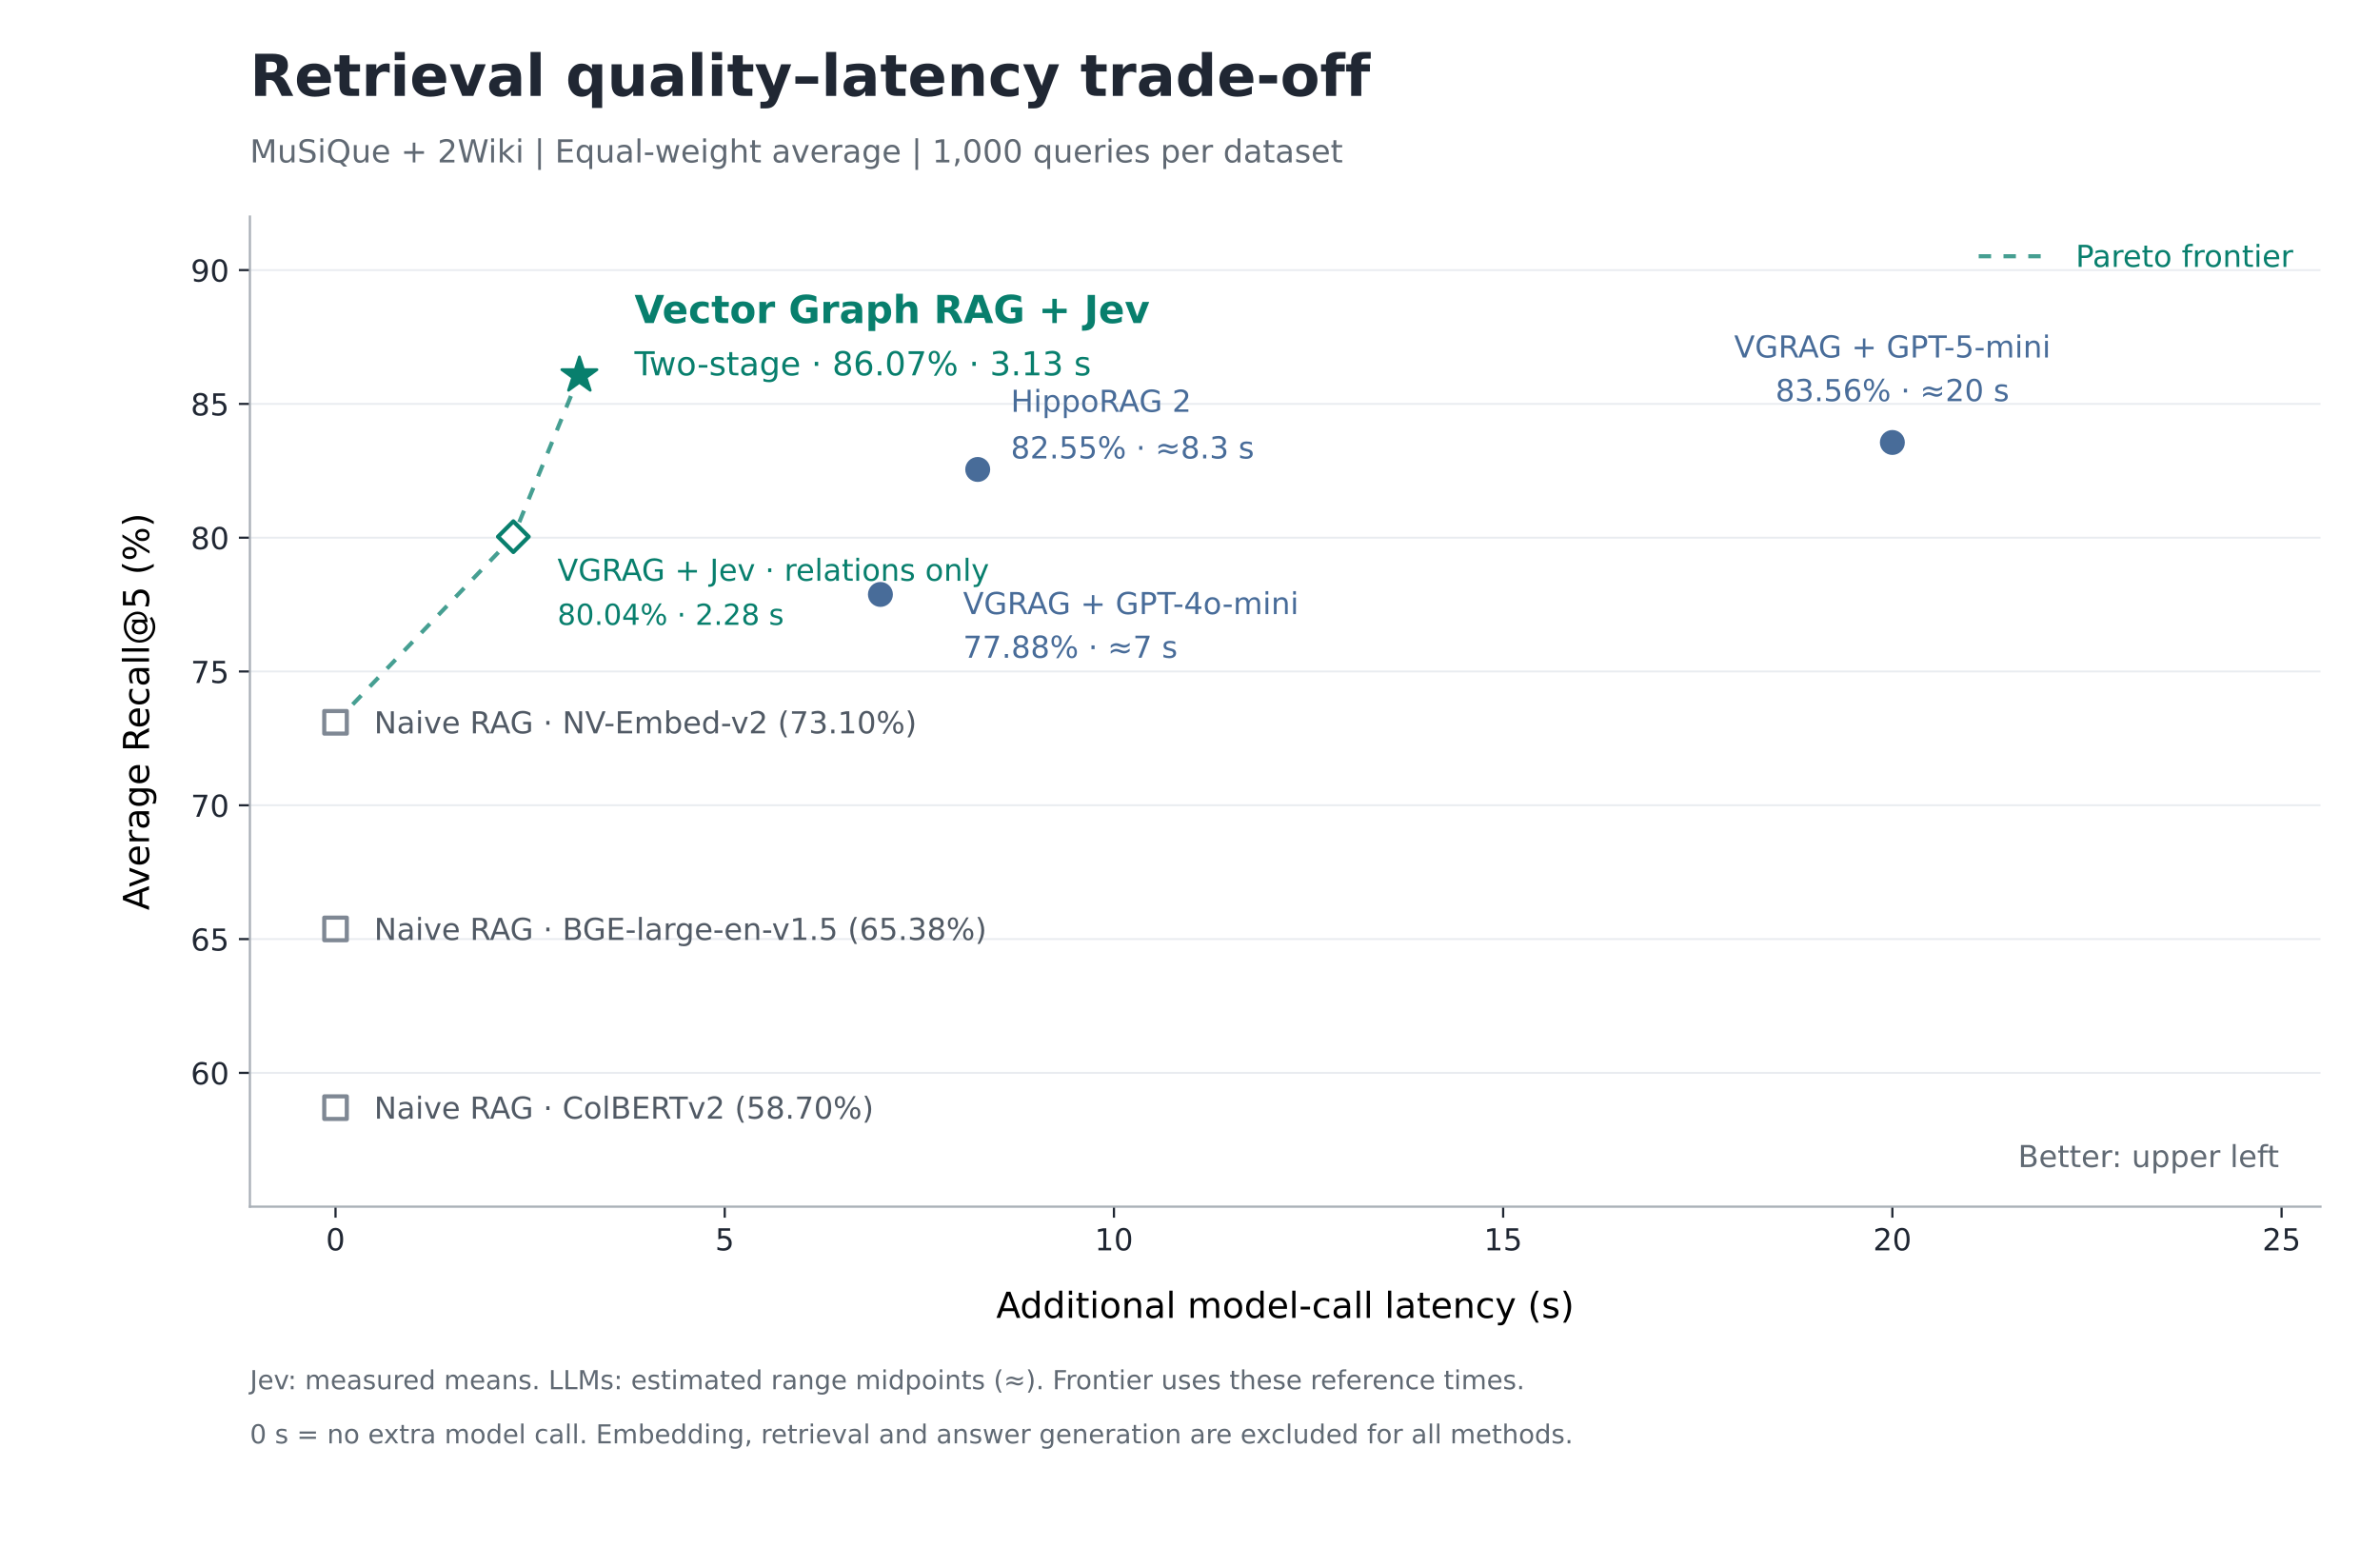
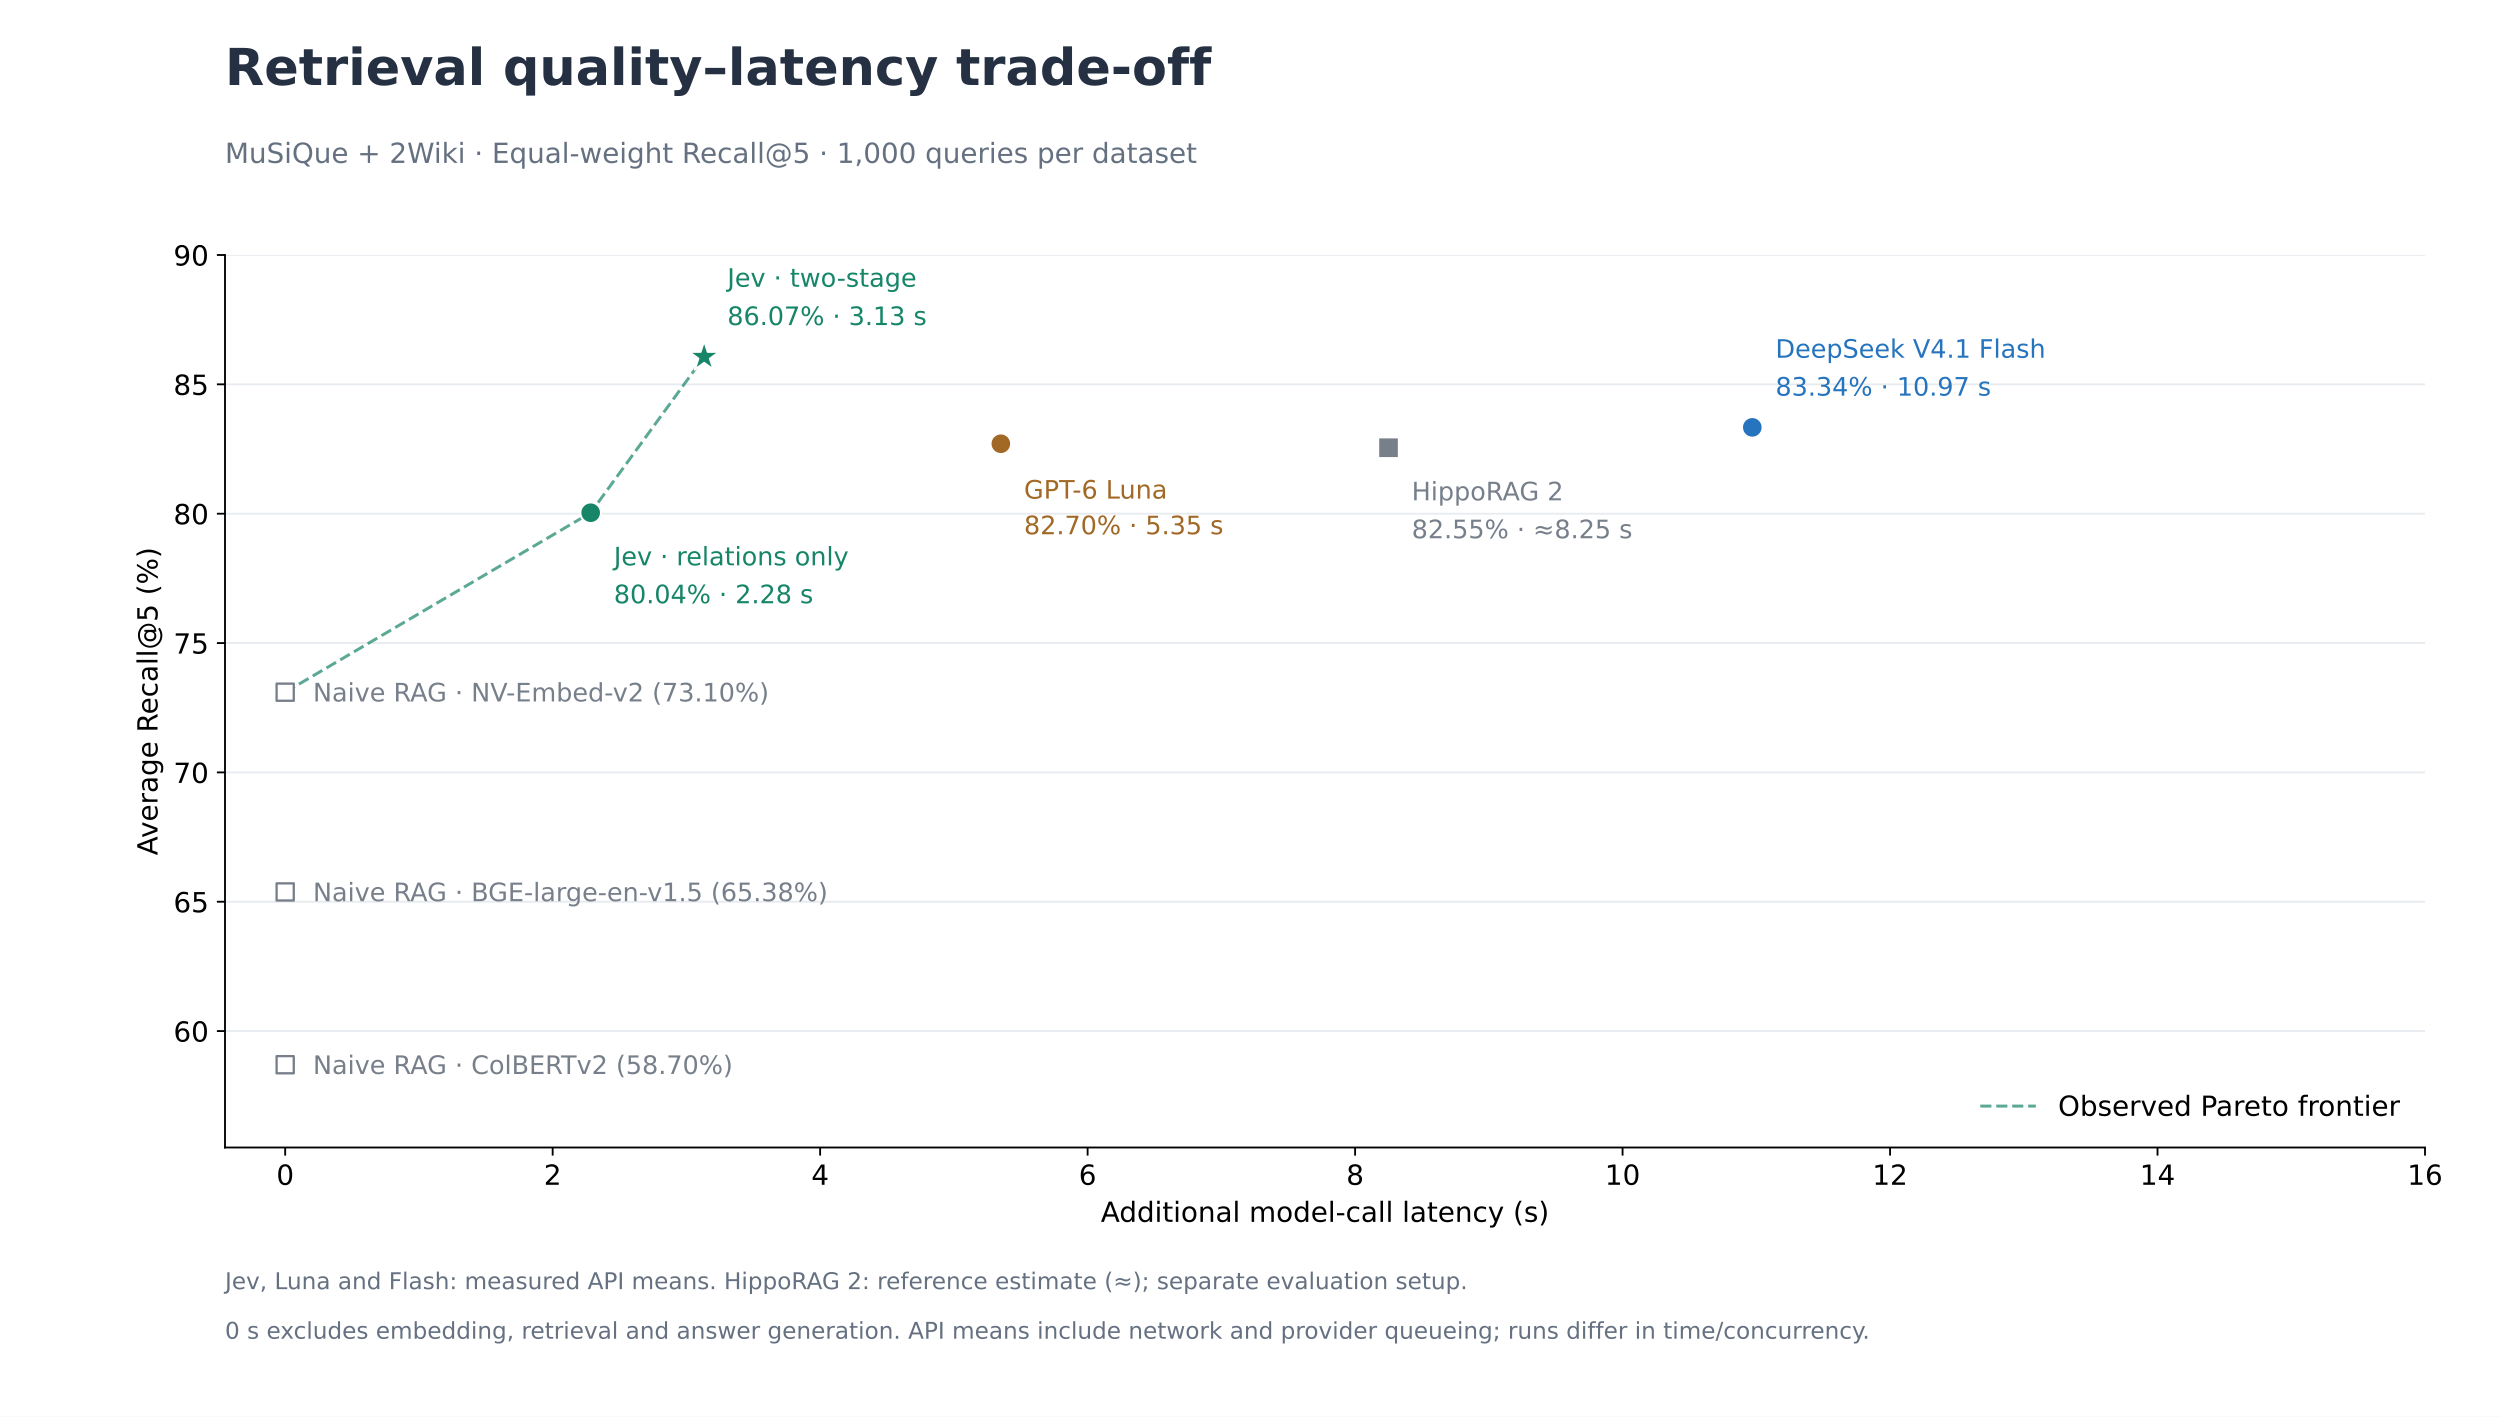
- <svg xmlns="http://www.w3.org/2000/svg" xmlns:xlink="http://www.w3.org/1999/xlink" width="864pt" height="561.6pt" viewBox="0 0 864 561.6" version="1.1">
+ <svg xmlns="http://www.w3.org/2000/svg" xmlns:xlink="http://www.w3.org/1999/xlink" width="1080pt" height="612pt" viewBox="0 0 1080 612" version="1.1">
  <defs>
    <style type="text/css">*{stroke-linejoin: round; stroke-linecap: butt}</style>
  </defs>
  <g id="figure_1">
    <g id="patch_1">
-       <path d="M 0 561.6 L 864 561.6 L 864 0 L 0 0 z " style="fill: #ffffff" />
+       <path d="M 0 612 L 1080 612 L 1080 0 L 0 0 z " style="fill: #ffffff" />
    </g>
    <g id="axes_1">
      <g id="patch_2">
-         <path d="M 90.72 438.048 L 842.4 438.048 L 842.4 78.624 L 90.72 78.624 z " style="fill: #ffffff" />
+         <path d="M 97.2 495.72 L 1047.6 495.72 L 1047.6 110.16 L 97.2 110.16 z " style="fill: #ffffff" />
      </g>
      <g id="matplotlib.axis_1">
        <g id="xtick_1">
          <g id="line2d_1">
            <defs>
-               <path id="ma86daf7087" d="M 0 0 L 0 4 " style="stroke: #202733; stroke-width: 0.8" />
+               <path id="m1e54ec5eb8" d="M 0 0 L 0 3.5 " style="stroke: #000000; stroke-width: 0.8" />
            </defs>
            <g>
-               <use xlink:href="#ma86daf7087" x="121.805" y="438.048" style="fill: #202733; stroke: #202733; stroke-width: 0.8" />
+               <use xlink:href="#m1e54ec5eb8" x="123.199" y="495.72" style="stroke: #000000; stroke-width: 0.8" />
            </g>
          </g>
          <g id="text_1">
-             <text style="font-size: 11px; font-family: 'DejaVu Sans'; text-anchor: middle; fill: #202733" x="121.805" y="453.905" transform="rotate(-0 121.8045 453.9054)">0</text>
+             <text style="font-size: 12px; font-family: 'DejaVu Sans'; text-anchor: middle" x="123.199" y="511.837" transform="rotate(-0 123.1988 511.8372)">0</text>
          </g>
        </g>
        <g id="xtick_2">
          <g id="line2d_2">
            <g>
-               <use xlink:href="#ma86daf7087" x="263.098" y="438.048" style="fill: #202733; stroke: #202733; stroke-width: 0.8" />
+               <use xlink:href="#m1e54ec5eb8" x="238.749" y="495.72" style="stroke: #000000; stroke-width: 0.8" />
            </g>
          </g>
          <g id="text_2">
-             <text style="font-size: 11px; font-family: 'DejaVu Sans'; text-anchor: middle; fill: #202733" x="263.098" y="453.905" transform="rotate(-0 263.0977 453.9054)">5</text>
+             <text style="font-size: 12px; font-family: 'DejaVu Sans'; text-anchor: middle" x="238.749" y="511.837" transform="rotate(-0 238.7489 511.8372)">2</text>
          </g>
        </g>
        <g id="xtick_3">
          <g id="line2d_3">
            <g>
-               <use xlink:href="#ma86daf7087" x="404.391" y="438.048" style="fill: #202733; stroke: #202733; stroke-width: 0.8" />
+               <use xlink:href="#m1e54ec5eb8" x="354.299" y="495.72" style="stroke: #000000; stroke-width: 0.8" />
            </g>
          </g>
          <g id="text_3">
-             <text style="font-size: 11px; font-family: 'DejaVu Sans'; text-anchor: middle; fill: #202733" x="404.391" y="453.905" transform="rotate(-0 404.391 453.9054)">10</text>
+             <text style="font-size: 12px; font-family: 'DejaVu Sans'; text-anchor: middle" x="354.299" y="511.837" transform="rotate(-0 354.2991 511.8372)">4</text>
          </g>
        </g>
        <g id="xtick_4">
          <g id="line2d_4">
            <g>
-               <use xlink:href="#ma86daf7087" x="545.684" y="438.048" style="fill: #202733; stroke: #202733; stroke-width: 0.8" />
+               <use xlink:href="#m1e54ec5eb8" x="469.849" y="495.72" style="stroke: #000000; stroke-width: 0.8" />
            </g>
          </g>
          <g id="text_4">
-             <text style="font-size: 11px; font-family: 'DejaVu Sans'; text-anchor: middle; fill: #202733" x="545.684" y="453.905" transform="rotate(-0 545.6842 453.9054)">15</text>
+             <text style="font-size: 12px; font-family: 'DejaVu Sans'; text-anchor: middle" x="469.849" y="511.837" transform="rotate(-0 469.8492 511.8372)">6</text>
          </g>
        </g>
        <g id="xtick_5">
          <g id="line2d_5">
            <g>
-               <use xlink:href="#ma86daf7087" x="686.977" y="438.048" style="fill: #202733; stroke: #202733; stroke-width: 0.8" />
+               <use xlink:href="#m1e54ec5eb8" x="585.399" y="495.72" style="stroke: #000000; stroke-width: 0.8" />
            </g>
          </g>
          <g id="text_5">
-             <text style="font-size: 11px; font-family: 'DejaVu Sans'; text-anchor: middle; fill: #202733" x="686.977" y="453.905" transform="rotate(-0 686.9774 453.9054)">20</text>
+             <text style="font-size: 12px; font-family: 'DejaVu Sans'; text-anchor: middle" x="585.399" y="511.837" transform="rotate(-0 585.3994 511.8372)">8</text>
          </g>
        </g>
        <g id="xtick_6">
          <g id="line2d_6">
            <g>
-               <use xlink:href="#ma86daf7087" x="828.271" y="438.048" style="fill: #202733; stroke: #202733; stroke-width: 0.8" />
+               <use xlink:href="#m1e54ec5eb8" x="700.95" y="495.72" style="stroke: #000000; stroke-width: 0.8" />
            </g>
          </g>
          <g id="text_6">
-             <text style="font-size: 11px; font-family: 'DejaVu Sans'; text-anchor: middle; fill: #202733" x="828.271" y="453.905" transform="rotate(-0 828.2707 453.9054)">25</text>
-           </g>
-         </g>
-         <g id="text_7">
-           <text style="font-size: 13px; font-family: 'DejaVu Sans'; text-anchor: middle" x="466.56" y="478.426" transform="rotate(-0 466.56 478.426)">Additional model-call latency (s)</text>
+             <text style="font-size: 12px; font-family: 'DejaVu Sans'; text-anchor: middle" x="700.95" y="511.837" transform="rotate(-0 700.9495 511.8372)">10</text>
+           </g>
+         </g>
+         <g id="xtick_7">
+           <g id="line2d_7">
+             <g>
+               <use xlink:href="#m1e54ec5eb8" x="816.5" y="495.72" style="stroke: #000000; stroke-width: 0.8" />
+             </g>
+           </g>
+           <g id="text_7">
+             <text style="font-size: 12px; font-family: 'DejaVu Sans'; text-anchor: middle" x="816.5" y="511.837" transform="rotate(-0 816.4997 511.8372)">12</text>
+           </g>
+         </g>
+         <g id="xtick_8">
+           <g id="line2d_8">
+             <g>
+               <use xlink:href="#m1e54ec5eb8" x="932.05" y="495.72" style="stroke: #000000; stroke-width: 0.8" />
+             </g>
+           </g>
+           <g id="text_8">
+             <text style="font-size: 12px; font-family: 'DejaVu Sans'; text-anchor: middle" x="932.05" y="511.837" transform="rotate(-0 932.0498 511.8372)">14</text>
+           </g>
+         </g>
+         <g id="xtick_9">
+           <g id="line2d_9">
+             <g>
+               <use xlink:href="#m1e54ec5eb8" x="1047.6" y="495.72" style="stroke: #000000; stroke-width: 0.8" />
+             </g>
+           </g>
+           <g id="text_9">
+             <text style="font-size: 12px; font-family: 'DejaVu Sans'; text-anchor: middle" x="1047.6" y="511.837" transform="rotate(-0 1047.6 511.8372)">16</text>
+           </g>
+         </g>
+         <g id="text_10">
+           <text style="font-size: 12px; font-family: 'DejaVu Sans'; text-anchor: middle" x="572.4" y="527.838" transform="rotate(-0 572.4 527.8381)">Additional model-call latency (s)</text>
        </g>
      </g>
      <g id="matplotlib.axis_2">
        <g id="ytick_1">
-           <g id="line2d_7">
-             <path d="M 90.72 389.477 L 842.4 389.477 " clip-path="url(#p9e1cc3795e)" style="fill: none; stroke: #e9ecf0; stroke-width: 0.7; stroke-linecap: square" />
-           </g>
-           <g id="line2d_8">
+           <g id="line2d_10">
+             <path d="M 97.2 445.43 L 1047.6 445.43 " clip-path="url(#pfb3f67a1a0)" style="fill: none; stroke: #e7ebef; stroke-width: 0.8; stroke-linecap: square" />
+           </g>
+           <g id="line2d_11">
            <defs>
-               <path id="mf72203d2a9" d="M 0 0 L -4 0 " style="stroke: #202733; stroke-width: 0.8" />
+               <path id="m7e8e1ccff5" d="M 0 0 L -3.5 0 " style="stroke: #000000; stroke-width: 0.8" />
            </defs>
            <g>
-               <use xlink:href="#mf72203d2a9" x="90.72" y="389.477" style="fill: #202733; stroke: #202733; stroke-width: 0.8" />
-             </g>
-           </g>
-           <g id="text_8">
-             <text style="font-size: 11px; font-family: 'DejaVu Sans'; text-anchor: end; fill: #202733" x="83.22" y="393.656" transform="rotate(-0 83.22 393.6559)">60</text>
+               <use xlink:href="#m7e8e1ccff5" x="97.2" y="445.43" style="stroke: #000000; stroke-width: 0.8" />
+             </g>
+           </g>
+           <g id="text_11">
+             <text style="font-size: 12px; font-family: 'DejaVu Sans'; text-anchor: end" x="90.2" y="449.988" transform="rotate(-0 90.2 449.9882)">60</text>
          </g>
        </g>
        <g id="ytick_2">
-           <g id="line2d_9">
-             <path d="M 90.72 340.906 L 842.4 340.906 " clip-path="url(#p9e1cc3795e)" style="fill: none; stroke: #e9ecf0; stroke-width: 0.7; stroke-linecap: square" />
-           </g>
-           <g id="line2d_10">
-             <g>
-               <use xlink:href="#mf72203d2a9" x="90.72" y="340.906" style="fill: #202733; stroke: #202733; stroke-width: 0.8" />
-             </g>
-           </g>
-           <g id="text_9">
-             <text style="font-size: 11px; font-family: 'DejaVu Sans'; text-anchor: end; fill: #202733" x="83.22" y="345.085" transform="rotate(-0 83.22 345.0851)">65</text>
+           <g id="line2d_12">
+             <path d="M 97.2 389.551 L 1047.6 389.551 " clip-path="url(#pfb3f67a1a0)" style="fill: none; stroke: #e7ebef; stroke-width: 0.8; stroke-linecap: square" />
+           </g>
+           <g id="line2d_13">
+             <g>
+               <use xlink:href="#m7e8e1ccff5" x="97.2" y="389.551" style="stroke: #000000; stroke-width: 0.8" />
+             </g>
+           </g>
+           <g id="text_12">
+             <text style="font-size: 12px; font-family: 'DejaVu Sans'; text-anchor: end" x="90.2" y="394.11" transform="rotate(-0 90.2 394.1099)">65</text>
          </g>
        </g>
        <g id="ytick_3">
-           <g id="line2d_11">
-             <path d="M 90.72 292.336 L 842.4 292.336 " clip-path="url(#p9e1cc3795e)" style="fill: none; stroke: #e9ecf0; stroke-width: 0.7; stroke-linecap: square" />
-           </g>
-           <g id="line2d_12">
-             <g>
-               <use xlink:href="#mf72203d2a9" x="90.72" y="292.336" style="fill: #202733; stroke: #202733; stroke-width: 0.8" />
-             </g>
-           </g>
-           <g id="text_10">
-             <text style="font-size: 11px; font-family: 'DejaVu Sans'; text-anchor: end; fill: #202733" x="83.22" y="296.514" transform="rotate(-0 83.22 296.5143)">70</text>
+           <g id="line2d_14">
+             <path d="M 97.2 333.673 L 1047.6 333.673 " clip-path="url(#pfb3f67a1a0)" style="fill: none; stroke: #e7ebef; stroke-width: 0.8; stroke-linecap: square" />
+           </g>
+           <g id="line2d_15">
+             <g>
+               <use xlink:href="#m7e8e1ccff5" x="97.2" y="333.673" style="stroke: #000000; stroke-width: 0.8" />
+             </g>
+           </g>
+           <g id="text_13">
+             <text style="font-size: 12px; font-family: 'DejaVu Sans'; text-anchor: end" x="90.2" y="338.232" transform="rotate(-0 90.2 338.2316)">70</text>
          </g>
        </g>
        <g id="ytick_4">
-           <g id="line2d_13">
-             <path d="M 90.72 243.765 L 842.4 243.765 " clip-path="url(#p9e1cc3795e)" style="fill: none; stroke: #e9ecf0; stroke-width: 0.7; stroke-linecap: square" />
-           </g>
-           <g id="line2d_14">
-             <g>
-               <use xlink:href="#mf72203d2a9" x="90.72" y="243.765" style="fill: #202733; stroke: #202733; stroke-width: 0.8" />
-             </g>
-           </g>
-           <g id="text_11">
-             <text style="font-size: 11px; font-family: 'DejaVu Sans'; text-anchor: end; fill: #202733" x="83.22" y="247.943" transform="rotate(-0 83.22 247.9435)">75</text>
+           <g id="line2d_16">
+             <path d="M 97.2 277.795 L 1047.6 277.795 " clip-path="url(#pfb3f67a1a0)" style="fill: none; stroke: #e7ebef; stroke-width: 0.8; stroke-linecap: square" />
+           </g>
+           <g id="line2d_17">
+             <g>
+               <use xlink:href="#m7e8e1ccff5" x="97.2" y="277.795" style="stroke: #000000; stroke-width: 0.8" />
+             </g>
+           </g>
+           <g id="text_14">
+             <text style="font-size: 12px; font-family: 'DejaVu Sans'; text-anchor: end" x="90.2" y="282.353" transform="rotate(-0 90.2 282.3534)">75</text>
          </g>
        </g>
        <g id="ytick_5">
-           <g id="line2d_15">
-             <path d="M 90.72 195.194 L 842.4 195.194 " clip-path="url(#p9e1cc3795e)" style="fill: none; stroke: #e9ecf0; stroke-width: 0.7; stroke-linecap: square" />
-           </g>
-           <g id="line2d_16">
-             <g>
-               <use xlink:href="#mf72203d2a9" x="90.72" y="195.194" style="fill: #202733; stroke: #202733; stroke-width: 0.8" />
-             </g>
-           </g>
-           <g id="text_12">
-             <text style="font-size: 11px; font-family: 'DejaVu Sans'; text-anchor: end; fill: #202733" x="83.22" y="199.373" transform="rotate(-0 83.22 199.3727)">80</text>
+           <g id="line2d_18">
+             <path d="M 97.2 221.917 L 1047.6 221.917 " clip-path="url(#pfb3f67a1a0)" style="fill: none; stroke: #e7ebef; stroke-width: 0.8; stroke-linecap: square" />
+           </g>
+           <g id="line2d_19">
+             <g>
+               <use xlink:href="#m7e8e1ccff5" x="97.2" y="221.917" style="stroke: #000000; stroke-width: 0.8" />
+             </g>
+           </g>
+           <g id="text_15">
+             <text style="font-size: 12px; font-family: 'DejaVu Sans'; text-anchor: end" x="90.2" y="226.475" transform="rotate(-0 90.2 226.4751)">80</text>
          </g>
        </g>
        <g id="ytick_6">
-           <g id="line2d_17">
-             <path d="M 90.72 146.623 L 842.4 146.623 " clip-path="url(#p9e1cc3795e)" style="fill: none; stroke: #e9ecf0; stroke-width: 0.7; stroke-linecap: square" />
-           </g>
-           <g id="line2d_18">
-             <g>
-               <use xlink:href="#mf72203d2a9" x="90.72" y="146.623" style="fill: #202733; stroke: #202733; stroke-width: 0.8" />
-             </g>
-           </g>
-           <g id="text_13">
-             <text style="font-size: 11px; font-family: 'DejaVu Sans'; text-anchor: end; fill: #202733" x="83.22" y="150.802" transform="rotate(-0 83.22 150.8018)">85</text>
+           <g id="line2d_20">
+             <path d="M 97.2 166.038 L 1047.6 166.038 " clip-path="url(#pfb3f67a1a0)" style="fill: none; stroke: #e7ebef; stroke-width: 0.8; stroke-linecap: square" />
+           </g>
+           <g id="line2d_21">
+             <g>
+               <use xlink:href="#m7e8e1ccff5" x="97.2" y="166.038" style="stroke: #000000; stroke-width: 0.8" />
+             </g>
+           </g>
+           <g id="text_16">
+             <text style="font-size: 12px; font-family: 'DejaVu Sans'; text-anchor: end" x="90.2" y="170.597" transform="rotate(-0 90.2 170.5969)">85</text>
          </g>
        </g>
        <g id="ytick_7">
-           <g id="line2d_19">
-             <path d="M 90.72 98.052 L 842.4 98.052 " clip-path="url(#p9e1cc3795e)" style="fill: none; stroke: #e9ecf0; stroke-width: 0.7; stroke-linecap: square" />
-           </g>
-           <g id="line2d_20">
-             <g>
-               <use xlink:href="#mf72203d2a9" x="90.72" y="98.052" style="fill: #202733; stroke: #202733; stroke-width: 0.8" />
-             </g>
-           </g>
-           <g id="text_14">
-             <text style="font-size: 11px; font-family: 'DejaVu Sans'; text-anchor: end; fill: #202733" x="83.22" y="102.231" transform="rotate(-0 83.22 102.231)">90</text>
-           </g>
-         </g>
-         <g id="text_15">
-           <text style="font-size: 13px; font-family: 'DejaVu Sans'; text-anchor: middle" x="54.099" y="258.336" transform="rotate(-90 54.09945 258.336)">Average Recall@5 (%)</text>
-         </g>
-       </g>
-       <g id="line2d_21">
-         <path d="M 121.805 262.222 L 186.356 194.83 L 210.333 136.261 " clip-path="url(#p9e1cc3795e)" style="fill: none; stroke-dasharray: 4.5,4.5; stroke-dashoffset: 0; stroke: #087f6d; stroke-opacity: 0.75; stroke-width: 1.5" />
+           <g id="line2d_22">
+             <path d="M 97.2 110.16 L 1047.6 110.16 " clip-path="url(#pfb3f67a1a0)" style="fill: none; stroke: #e7ebef; stroke-width: 0.8; stroke-linecap: square" />
+           </g>
+           <g id="line2d_23">
+             <g>
+               <use xlink:href="#m7e8e1ccff5" x="97.2" y="110.16" style="stroke: #000000; stroke-width: 0.8" />
+             </g>
+           </g>
+           <g id="text_17">
+             <text style="font-size: 12px; font-family: 'DejaVu Sans'; text-anchor: end" x="90.2" y="114.719" transform="rotate(-0 90.2 114.7186)">90</text>
+           </g>
+         </g>
+         <g id="text_18">
+           <text style="font-size: 12px; font-family: 'DejaVu Sans'; text-anchor: middle" x="68.047" y="302.94" transform="rotate(-90 68.04719 302.94)">Average Recall@5 (%)</text>
+         </g>
+       </g>
+       <g id="line2d_24">
+         <path d="M 123.199 299.029 L 255.175 221.497 L 304.196 154.118 " clip-path="url(#pfb3f67a1a0)" style="fill: none; stroke-dasharray: 4.81,2.08; stroke-dashoffset: 0; stroke: #168568; stroke-opacity: 0.7; stroke-width: 1.3" />
      </g>
      <g id="patch_3">
-         <path d="M 90.72 438.048 L 90.72 78.624 " style="fill: none; stroke: #a8afb6; stroke-width: 0.8; stroke-linejoin: miter; stroke-linecap: square" />
+         <path d="M 97.2 495.72 L 97.2 110.16 " style="fill: none; stroke: #000000; stroke-width: 0.8; stroke-linejoin: miter; stroke-linecap: square" />
      </g>
      <g id="patch_4">
-         <path d="M 90.72 438.048 L 842.4 438.048 " style="fill: none; stroke: #a8afb6; stroke-width: 0.8; stroke-linejoin: miter; stroke-linecap: square" />
-       </g>
-       <g id="text_16">
-         <text style="font-size: 11px; font-family: 'DejaVu Sans'; text-anchor: start; fill: #515a65" x="135.805" y="266.222" transform="rotate(-0 135.8045 266.2217)">Naive RAG · NV-Embed-v2  (73.10%)</text>
-       </g>
-       <g id="text_17">
-         <text style="font-size: 11px; font-family: 'DejaVu Sans'; text-anchor: start; fill: #515a65" x="135.805" y="341.223" transform="rotate(-0 135.8045 341.2231)">Naive RAG · BGE-large-en-v1.5  (65.38%)</text>
-       </g>
-       <g id="text_18">
-         <text style="font-size: 11px; font-family: 'DejaVu Sans'; text-anchor: start; fill: #515a65" x="135.805" y="406.106" transform="rotate(-0 135.8045 406.1056)">Naive RAG · ColBERTv2  (58.70%)</text>
+         <path d="M 97.2 495.72 L 1047.6 495.72 " style="fill: none; stroke: #000000; stroke-width: 0.8; stroke-linejoin: miter; stroke-linecap: square" />
      </g>
      <g id="text_19">
-         <text style="font-size: 11px; font-family: 'DejaVu Sans'; fill: #486c99" transform="translate(366.9383 149.5043)">HippoRAG 2</text>
-         <text style="font-size: 11px; font-family: 'DejaVu Sans'; fill: #486c99" transform="translate(366.9383 166.4228)">82.55% · ≈8.3 s</text>
+         <text style="font-size: 11px; font-family: 'DejaVu Sans'; fill: #777f8b" transform="translate(609.8432 216.1539)">HippoRAG 2</text>
+         <text style="font-size: 11px; font-family: 'DejaVu Sans'; fill: #777f8b" transform="translate(609.8432 232.5224)">82.55% · ≈8.25 s</text>
      </g>
      <g id="text_20">
-         <text style="font-size: 11px; font-family: 'DejaVu Sans'; fill: #486c99" transform="translate(349.615 222.9432)">VGRAG + GPT-4o-mini</text>
-         <text style="font-size: 11px; font-family: 'DejaVu Sans'; fill: #486c99" transform="translate(349.615 238.7961)">77.88% · ≈7 s</text>
+         <text style="font-size: 11px; font-family: 'DejaVu Sans'; fill: #168568" transform="translate(265.175 244.2327)">Jev · relations only</text>
+         <text style="font-size: 11px; font-family: 'DejaVu Sans'; fill: #168568" transform="translate(265.175 260.6013)">80.04% · 2.28 s</text>
      </g>
      <g id="text_21">
-         <text style="font-size: 11px; font-family: 'DejaVu Sans'; fill: #486c99" transform="translate(629.5222 129.7748)">VGRAG + GPT-5-mini</text>
-         <text style="font-size: 11px; font-family: 'DejaVu Sans'; fill: #486c99" transform="translate(644.5415 145.6277)">83.56% · ≈20 s</text>
+         <text style="font-size: 11px; font-family: 'DejaVu Sans'; fill: #168568" transform="translate(314.1957 123.8836)">Jev · two-stage</text>
+         <text style="font-size: 11px; font-family: 'DejaVu Sans'; fill: #168568" transform="translate(314.1957 140.4214)">86.07% · 3.13 s</text>
      </g>
      <g id="text_22">
-         <text style="font-size: 11px; font-family: 'DejaVu Sans'; text-anchor: start; fill: #087f6d" x="202.356" y="210.83" transform="rotate(-0 202.356 210.8297)">VGRAG + Jev · relations only</text>
+         <text style="font-size: 11px; font-family: 'DejaVu Sans'; fill: #a16826" transform="translate(442.3632 215.3995)">GPT-6 Luna</text>
+         <text style="font-size: 11px; font-family: 'DejaVu Sans'; fill: #a16826" transform="translate(442.3632 230.7995)">82.70% · 5.35 s</text>
      </g>
      <g id="text_23">
-         <text style="font-size: 10.5px; font-family: 'DejaVu Sans'; text-anchor: start; fill: #087f6d" x="202.356" y="226.83" transform="rotate(-0 202.356 226.8297)">80.04% · 2.28 s</text>
+         <text style="font-size: 11px; font-family: 'DejaVu Sans'; fill: #2674bd" transform="translate(766.9934 154.5531)">DeepSeek V4.1 Flash</text>
+         <text style="font-size: 11px; font-family: 'DejaVu Sans'; fill: #2674bd" transform="translate(766.9934 170.9216)">83.34% · 10.97 s</text>
      </g>
      <g id="text_24">
-         <text style="font-weight: 700; font-size: 14px; font-family: 'DejaVu Sans'; text-anchor: start; fill: #087f6d" x="230.333" y="117.261" transform="rotate(-0 230.3328 117.2614)">Vector Graph RAG + Jev</text>
+         <text style="font-size: 11px; font-family: 'DejaVu Sans'; text-anchor: start; fill: #777f8b" x="135.199" y="303.029" transform="rotate(-0 135.1988 303.0285)">Naive RAG · NV-Embed-v2  (73.10%)</text>
      </g>
      <g id="text_25">
-         <text style="font-size: 12px; font-family: 'DejaVu Sans'; text-anchor: start; fill: #087f6d" x="230.333" y="136.261" transform="rotate(-0 230.3328 136.2614)">Two-stage · 86.07% · 3.13 s</text>
+         <text style="font-size: 11px; font-family: 'DejaVu Sans'; text-anchor: start; fill: #777f8b" x="135.199" y="389.314" transform="rotate(-0 135.1988 389.3139)">Naive RAG · BGE-large-en-v1.5  (65.38%)</text>
      </g>
      <g id="text_26">
-         <text style="font-size: 11px; font-family: 'DejaVu Sans'; text-anchor: end; fill: #606973" x="827.366" y="423.671" transform="rotate(-0 827.3664 423.671)">Better: upper left</text>
+         <text style="font-size: 11px; font-family: 'DejaVu Sans'; text-anchor: start; fill: #777f8b" x="135.199" y="463.958" transform="rotate(-0 135.1988 463.9579)">Naive RAG · ColBERTv2  (58.70%)</text>
      </g>
      <g id="PathCollection_1">
        <defs>
-           <path id="m75b86ccccf" d="M -4.093 4.093 L 4.093 4.093 L 4.093 -4.093 L -4.093 -4.093 z " style="stroke: #7f8894; stroke-width: 1.5" />
-         </defs>
-         <g clip-path="url(#p9e1cc3795e)">
-           <use xlink:href="#m75b86ccccf" x="121.805" y="262.222" style="fill: #ffffff; stroke: #7f8894; stroke-width: 1.5" />
+           <path id="m767e650826" d="M -4.472 4.472 L 4.472 4.472 L 4.472 -4.472 L -4.472 -4.472 z " style="stroke: #ffffff; stroke-width: 0.9" />
+         </defs>
+         <g clip-path="url(#pfb3f67a1a0)">
+           <use xlink:href="#m767e650826" x="599.843" y="193.419" style="fill: #777f8b; stroke: #ffffff; stroke-width: 0.9" />
        </g>
      </g>
      <g id="PathCollection_2">
-         <g clip-path="url(#p9e1cc3795e)">
-           <use xlink:href="#m75b86ccccf" x="121.805" y="337.223" style="fill: #ffffff; stroke: #7f8894; stroke-width: 1.5" />
+         <defs>
+           <path id="mdcc981d774" d="M 0 4.472 C 1.186 4.472 2.324 4.001 3.162 3.162 C 4.001 2.324 4.472 1.186 4.472 0 C 4.472 -1.186 4.001 -2.324 3.162 -3.162 C 2.324 -4.001 1.186 -4.472 0 -4.472 C -1.186 -4.472 -2.324 -4.001 -3.162 -3.162 C -4.001 -2.324 -4.472 -1.186 -4.472 0 C -4.472 1.186 -4.001 2.324 -3.162 3.162 C -2.324 4.001 -1.186 4.472 0 4.472 z " style="stroke: #ffffff; stroke-width: 0.9" />
+         </defs>
+         <g clip-path="url(#pfb3f67a1a0)">
+           <use xlink:href="#mdcc981d774" x="255.175" y="221.497" style="fill: #168568; stroke: #ffffff; stroke-width: 0.9" />
        </g>
      </g>
      <g id="PathCollection_3">
-         <g clip-path="url(#p9e1cc3795e)">
-           <use xlink:href="#m75b86ccccf" x="121.805" y="402.106" style="fill: #ffffff; stroke: #7f8894; stroke-width: 1.5" />
+         <defs>
+           <path id="mfa49a455e4" d="M 0 -6.892 L -1.547 -2.13 L -6.555 -2.13 L -2.504 0.813 L -4.051 5.576 L -0 2.633 L 4.051 5.576 L 2.504 0.813 L 6.555 -2.13 L 1.547 -2.13 z " style="stroke: #ffffff; stroke-width: 0.9" />
+         </defs>
+         <g clip-path="url(#pfb3f67a1a0)">
+           <use xlink:href="#mfa49a455e4" x="304.196" y="154.118" style="fill: #168568; stroke: #ffffff; stroke-width: 0.9" />
        </g>
      </g>
      <g id="PathCollection_4">
        <defs>
-           <path id="m4d2d3177f9" d="M 0 4.031 C 1.069 4.031 2.094 3.606 2.85 2.85 C 3.606 2.094 4.031 1.069 4.031 0 C 4.031 -1.069 3.606 -2.094 2.85 -2.85 C 2.094 -3.606 1.069 -4.031 0 -4.031 C -1.069 -4.031 -2.094 -3.606 -2.85 -2.85 C -3.606 -2.094 -4.031 -1.069 -4.031 0 C -4.031 1.069 -3.606 2.094 -2.85 2.85 C -2.094 3.606 -1.069 4.031 0 4.031 z " style="stroke: #486c99" />
-         </defs>
-         <g clip-path="url(#p9e1cc3795e)">
-           <use xlink:href="#m4d2d3177f9" x="354.938" y="170.423" style="fill: #486c99; stroke: #486c99" />
+           <path id="m23881a4830" d="M 0 4.472 C 1.186 4.472 2.324 4.001 3.162 3.162 C 4.001 2.324 4.472 1.186 4.472 0 C 4.472 -1.186 4.001 -2.324 3.162 -3.162 C 2.324 -4.001 1.186 -4.472 0 -4.472 C -1.186 -4.472 -2.324 -4.001 -3.162 -3.162 C -4.001 -2.324 -4.472 -1.186 -4.472 0 C -4.472 1.186 -4.001 2.324 -3.162 3.162 C -2.324 4.001 -1.186 4.472 0 4.472 z " style="stroke: #ffffff; stroke-width: 0.9" />
+         </defs>
+         <g clip-path="url(#pfb3f67a1a0)">
+           <use xlink:href="#m23881a4830" x="432.363" y="191.696" style="fill: #a16826; stroke: #ffffff; stroke-width: 0.9" />
        </g>
      </g>
      <g id="PathCollection_5">
-         <g clip-path="url(#p9e1cc3795e)">
-           <use xlink:href="#m4d2d3177f9" x="319.615" y="215.796" style="fill: #486c99; stroke: #486c99" />
+         <defs>
+           <path id="m4d7c55c37c" d="M 0 4.472 C 1.186 4.472 2.324 4.001 3.162 3.162 C 4.001 2.324 4.472 1.186 4.472 0 C 4.472 -1.186 4.001 -2.324 3.162 -3.162 C 2.324 -4.001 1.186 -4.472 0 -4.472 C -1.186 -4.472 -2.324 -4.001 -3.162 -3.162 C -4.001 -2.324 -4.472 -1.186 -4.472 0 C -4.472 1.186 -4.001 2.324 -3.162 3.162 C -2.324 4.001 -1.186 4.472 0 4.472 z " style="stroke: #ffffff; stroke-width: 0.9" />
+         </defs>
+         <g clip-path="url(#pfb3f67a1a0)">
+           <use xlink:href="#m4d7c55c37c" x="756.993" y="184.618" style="fill: #2674bd; stroke: #ffffff; stroke-width: 0.9" />
        </g>
      </g>
      <g id="PathCollection_6">
-         <g clip-path="url(#p9e1cc3795e)">
-           <use xlink:href="#m4d2d3177f9" x="686.977" y="160.628" style="fill: #486c99; stroke: #486c99" />
+         <defs>
+           <path id="m077a5d3511" d="M -3.708 3.708 L 3.708 3.708 L 3.708 -3.708 L -3.708 -3.708 z " style="stroke: #777f8b" />
+         </defs>
+         <g clip-path="url(#pfb3f67a1a0)">
+           <use xlink:href="#m077a5d3511" x="123.199" y="299.029" style="fill: #ffffff; stroke: #777f8b" />
        </g>
      </g>
      <g id="PathCollection_7">
-         <defs>
-           <path id="md462341d99" d="M -0 5.568 L 5.568 0 L 0 -5.568 L -5.568 -0 z " style="stroke: #087f6d; stroke-width: 1.5" />
-         </defs>
-         <g clip-path="url(#p9e1cc3795e)">
-           <use xlink:href="#md462341d99" x="186.356" y="194.83" style="fill: #ffffff; stroke: #087f6d; stroke-width: 1.5" />
+         <g clip-path="url(#pfb3f67a1a0)">
+           <use xlink:href="#m077a5d3511" x="123.199" y="385.314" style="fill: #ffffff; stroke: #777f8b" />
        </g>
      </g>
      <g id="PathCollection_8">
-         <defs>
-           <path id="mde7ed6ba04" d="M 0 -6.708 L -1.506 -2.073 L -6.38 -2.073 L -2.437 0.792 L -3.943 5.427 L -0 2.562 L 3.943 5.427 L 2.437 0.792 L 6.38 -2.073 L 1.506 -2.073 z " style="stroke: #087f6d" />
-         </defs>
-         <g clip-path="url(#p9e1cc3795e)">
-           <use xlink:href="#mde7ed6ba04" x="210.333" y="136.261" style="fill: #087f6d; stroke: #087f6d" />
+         <g clip-path="url(#pfb3f67a1a0)">
+           <use xlink:href="#m077a5d3511" x="123.199" y="459.958" style="fill: #ffffff; stroke: #777f8b" />
        </g>
      </g>
      <g id="legend_1">
-         <g id="line2d_22">
-           <path d="M 718.32 93.032 L 731.52 93.032 L 744.72 93.032 " style="fill: none; stroke-dasharray: 4.5,4.5; stroke-dashoffset: 0; stroke: #087f6d; stroke-opacity: 0.75; stroke-width: 1.5" />
+         <g id="line2d_25">
+           <path d="M 855.489 477.837 L 867.489 477.837 L 879.489 477.837 " style="fill: none; stroke-dasharray: 4.81,2.08; stroke-dashoffset: 0; stroke: #168568; stroke-opacity: 0.7; stroke-width: 1.3" />
        </g>
        <g id="text_27">
-           <text style="font-size: 11px; font-family: 'DejaVu Sans'; text-anchor: start; fill: #087f6d" x="753.52" y="96.882" transform="rotate(-0 753.52 96.88228)">Pareto frontier</text>
+           <text style="font-size: 12px; font-family: 'DejaVu Sans'; text-anchor: start" x="889.089" y="482.037" transform="rotate(-0 889.0894 482.0372)">Observed Pareto frontier</text>
        </g>
      </g>
    </g>
    <g id="text_28">
-       <text style="font-weight: 700; font-size: 21px; font-family: 'DejaVu Sans'; text-anchor: start; fill: #202733" x="90.72" y="34.819" transform="rotate(-0 90.72 34.8192)">Retrieval quality–latency trade-off</text>
+       <text style="font-weight: 700; font-size: 22px; font-family: 'DejaVu Sans'; text-anchor: start; fill: #253143" x="97.2" y="36.72" transform="rotate(-0 97.2 36.72)">Retrieval quality–latency trade-off</text>
    </g>
    <g id="text_29">
-       <text style="font-size: 11.5px; font-family: 'DejaVu Sans'; text-anchor: start; fill: #606973" x="90.72" y="58.968" transform="rotate(-0 90.72 58.968)">MuSiQue + 2Wiki  |  Equal-weight average  |  1,000 queries per dataset</text>
+       <text style="font-size: 12px; font-family: 'DejaVu Sans'; text-anchor: start; fill: #657181" x="97.2" y="70.38" transform="rotate(-0 97.2 70.38)">MuSiQue + 2Wiki · Equal-weight Recall@5 · 1,000 queries per dataset</text>
    </g>
    <g id="text_30">
-       <text style="font-size: 9.5px; font-family: 'DejaVu Sans'; text-anchor: start; fill: #606973" x="90.72" y="504.317" transform="rotate(-0 90.72 504.3168)">Jev: measured means. LLMs: estimated range midpoints (≈). Frontier uses these reference times.</text>
+       <text style="font-size: 10px; font-family: 'DejaVu Sans'; text-anchor: start; fill: #657181" x="97.2" y="556.92" transform="rotate(-0 97.2 556.92)">Jev, Luna and Flash: measured API means. HippoRAG 2: reference estimate (≈); separate evaluation setup.</text>
    </g>
    <g id="text_31">
-       <text style="font-size: 9.5px; font-family: 'DejaVu Sans'; text-anchor: start; fill: #606973" x="90.72" y="523.973" transform="rotate(-0 90.72 523.9728)">0 s = no extra model call. Embedding, retrieval and answer generation are excluded for all methods.</text>
+       <text style="font-size: 10px; font-family: 'DejaVu Sans'; text-anchor: start; fill: #657181" x="97.2" y="578.34" transform="rotate(-0 97.2 578.34)">0 s excludes embedding, retrieval and answer generation. API means include network and provider queueing; runs differ in time/concurrency.</text>
    </g>
  </g>
  <defs>
-     <clipPath id="p9e1cc3795e">
-       <rect x="90.72" y="78.624" width="751.68" height="359.424" />
+     <clipPath id="pfb3f67a1a0">
+       <rect x="97.2" y="110.16" width="950.4" height="385.56" />
    </clipPath>
  </defs>
</svg>
